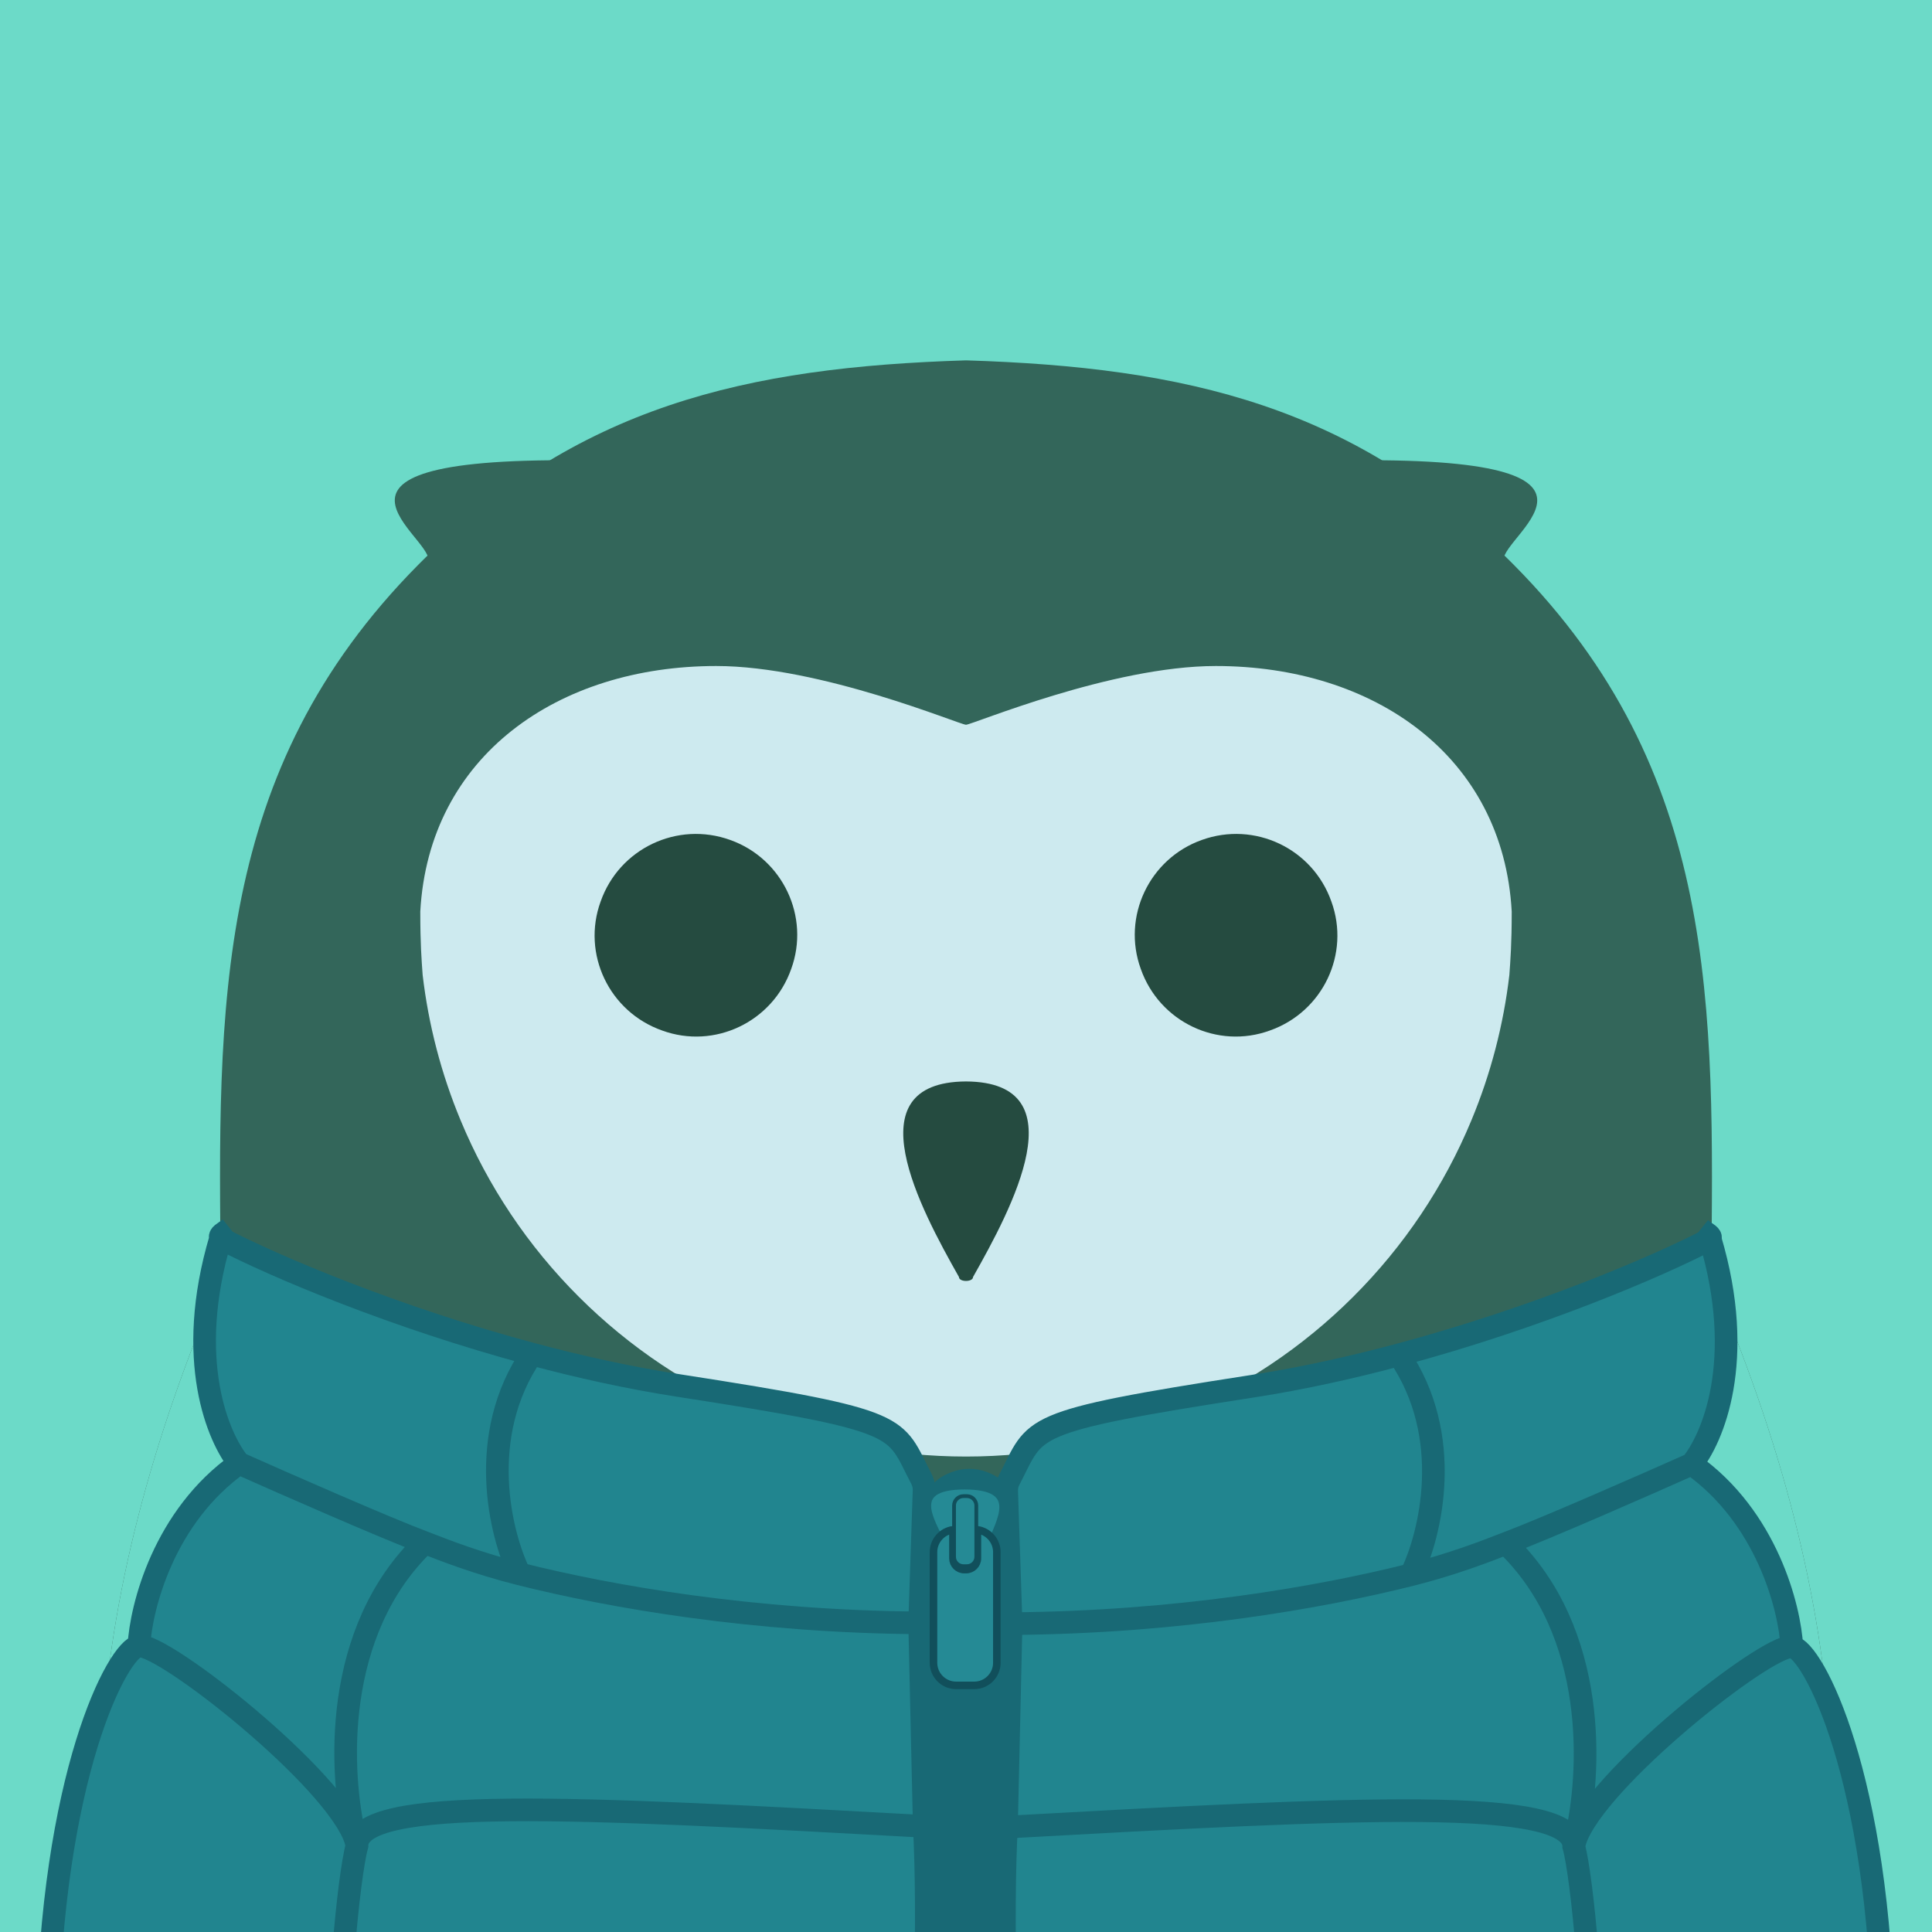
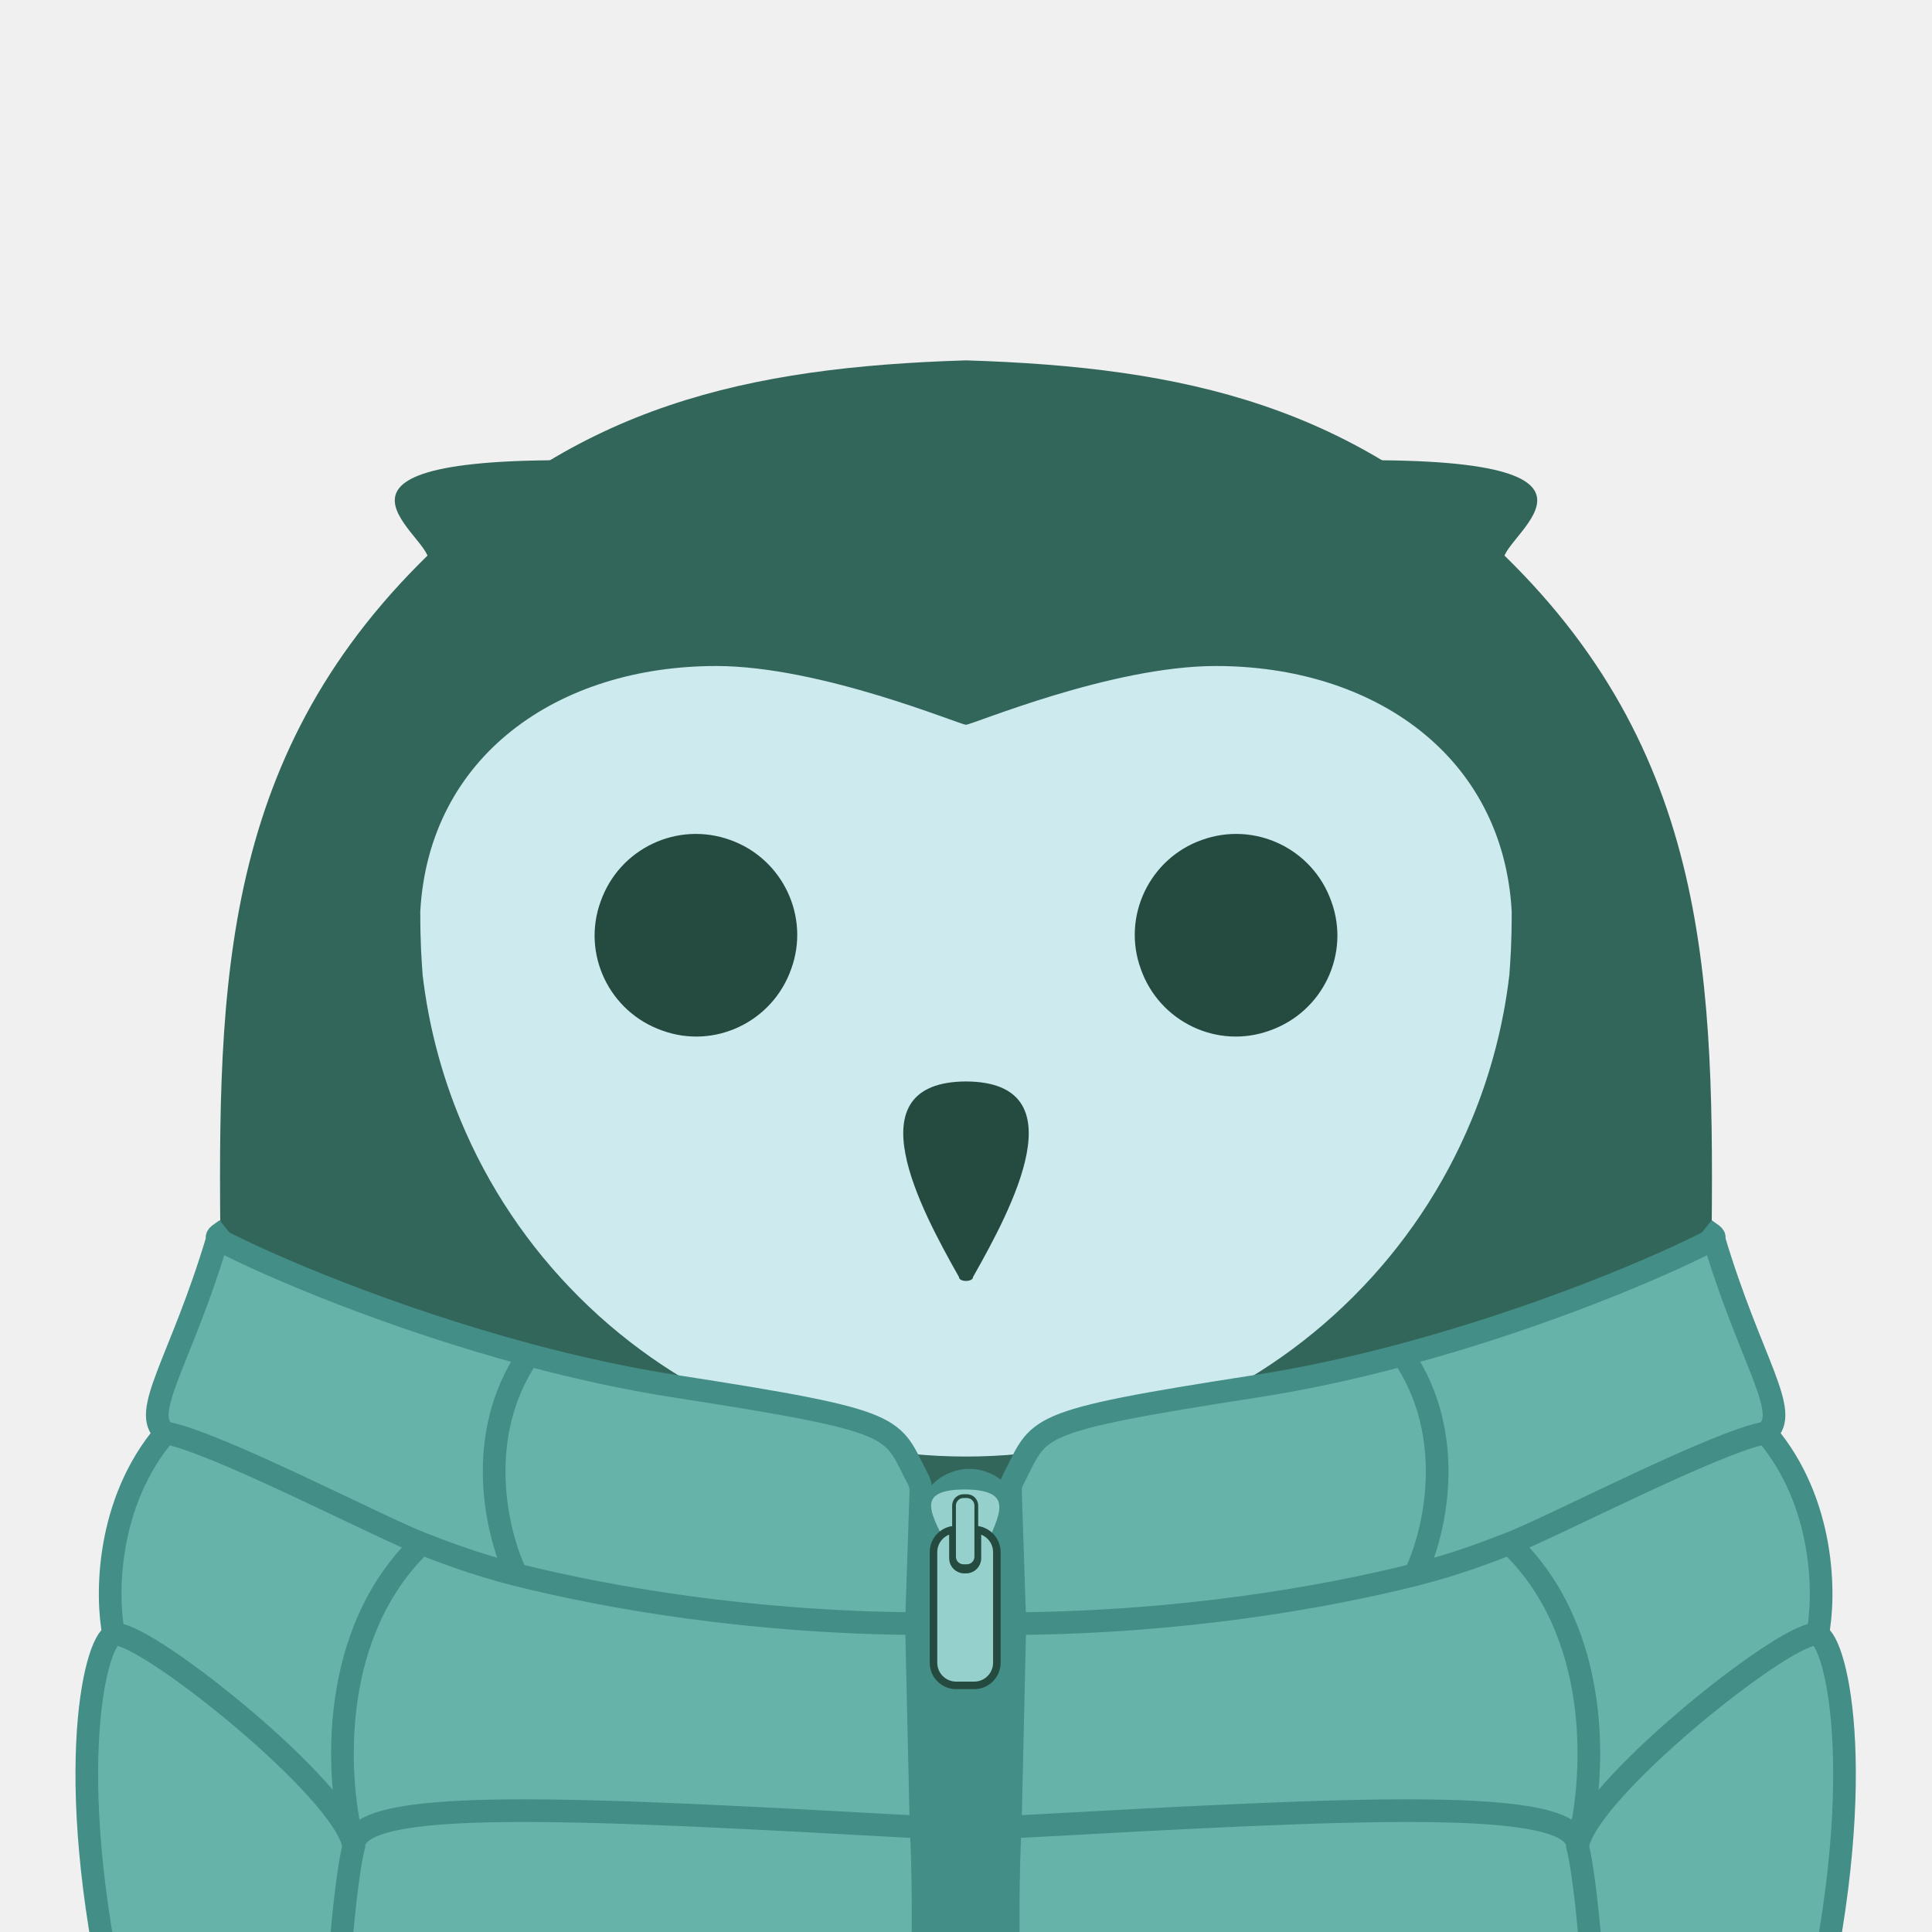
<svg xmlns="http://www.w3.org/2000/svg" width="1024" height="1024" viewBox="0 0 1024 1024" fill="none">
-   <g clip-path="url(#clip0_1161_2869)">
-     <path d="M1024 0H0V1024H1024V0Z" fill="#6CDAC8" />
-     <path d="M225.82 299.43C239.06 289.32 145.04 243.93 298.19 243.93L225.82 299.43Z" fill="#33665A" />
-     <path d="M798.179 299.43C784.949 289.32 878.959 243.93 725.809 243.93L798.179 299.43Z" fill="#33665A" />
-     <path d="M512.002 191C628.212 194.6 718.782 215.01 802.402 299.43C910.792 408.83 908.582 532.9 906.962 677C980.392 849 995.402 1005 928.612 1185.99H95.392C28.602 1005 43.612 849 117.042 677C115.422 532.9 113.212 408.83 221.602 299.43C305.222 215.01 395.792 194.6 512.002 191Z" fill="#33665A" />
-     <path d="M117.042 677C43.612 849 28.602 1005 95.392 1185.99C256.912 1185.99 256.912 1185.99 256.912 1185.99C278.242 1060.65 261.292 915.53 209.862 829.8C178.232 777.07 143.702 731.63 117.042 677Z" fill="#6CDAC8" />
-     <path d="M906.962 677C980.392 849 995.402 1005 928.612 1185.99C767.092 1185.99 767.092 1185.99 767.092 1185.99C745.762 1060.65 762.712 915.53 814.142 829.8C845.782 777.07 880.302 731.63 906.962 677Z" fill="#6CDAC8" />
-     <path d="M512.002 384.13C515.302 384.13 588.782 353 644.392 353C728.232 353 796.722 400.64 801.242 483.14C801.242 500.36 800.572 508.62 799.992 516.75C796.902 543.14 790.152 569.08 779.902 593.72C765.372 628.79 744.032 660.59 717.142 687.4C690.272 714.22 658.372 735.51 623.252 750C588.142 764.54 550.192 772 512.002 772C473.812 772 435.862 764.54 400.752 750C365.632 735.51 333.732 714.22 306.862 687.4C279.972 660.59 258.632 628.79 244.102 593.72C233.852 569.08 227.102 543.14 224.012 516.75C223.432 508.62 222.762 500.36 222.762 483.14C227.282 400.64 295.772 353 379.612 353C435.222 353 508.702 384.13 512.002 384.13Z" fill="#CDEAEF" />
-     <path d="M387.03 445.2C359.05 435.1 328.25 449.69 318.35 477.82C308.25 505.5 322.84 536.3 350.97 546.2C378.65 556.3 409.45 541.71 419.35 513.58C429.45 485.9 414.86 455.1 387.03 445.2Z" fill="#254B40" />
-     <path d="M636.97 445.2C664.95 435.1 695.75 449.69 705.65 477.82C715.75 505.5 701.16 536.3 673.03 546.2C645.35 556.3 614.55 541.71 604.65 513.58C594.55 485.9 609.14 455.1 636.97 445.2Z" fill="#254B40" />
-     <path d="M511.999 573.19C572.239 573.54 536.209 640.61 515.729 676.83C515.729 679.62 508.269 679.62 508.269 676.83C487.789 640.61 451.759 573.54 511.999 573.19Z" fill="#254B40" />
-     <path d="M554.79 1135.46L538.45 803.587C537.98 794.033 531.881 785.67 522.927 782.303L522.226 782.039C516.78 779.991 510.776 779.991 505.33 782.039L504.431 782.378C495.578 785.707 489.506 793.925 488.924 803.366L468.538 1134.28C467.7 1147.88 478.328 1159.44 491.942 1159.75L530.268 1160.63C544.201 1160.95 555.475 1149.38 554.79 1135.46Z" fill="#186975" stroke="#186975" stroke-width="4" />
-     <path d="M489.769 789.931C489.841 787.767 489.316 785.624 488.308 783.708C473.446 755.453 482.115 753.31 359.566 734.335C333.431 730.288 307.178 724.469 281.95 717.717C252.211 760.96 265.201 813.4 275.414 834.215C324.42 846.515 399.281 859.477 487.428 860.155L489.769 789.931Z" fill="#21858F" />
-     <path d="M116.914 656.311C97.632 721.018 115.824 762.25 126.718 775.594C150.82 786.351 204.252 809.827 225.168 817.67C235.624 821.744 253.561 828.731 275.414 834.215C265.201 813.4 252.211 760.96 281.95 717.717C209.386 698.297 145.306 671.164 116.914 656.311Z" fill="#21858F" />
-     <path d="M73.612 872.41C87.033 871.226 177.498 942.509 188.377 974.961C179.802 939.965 176.093 864.529 225.168 817.67C204.252 809.827 150.82 786.351 126.718 775.594C86.848 803.699 74.701 851.848 73.612 872.41Z" fill="#21858F" />
-     <path d="M189.219 978.213C189.219 951.66 304.826 957.788 489.879 968L487.428 860.155C399.281 859.477 324.42 846.515 275.414 834.215C253.561 828.731 235.624 821.744 225.168 817.67C176.093 864.529 179.802 939.965 188.377 974.961C188.757 976.094 189.04 977.179 189.219 978.213Z" fill="#21858F" />
-     <path d="M189.219 978.213C184.862 993.327 177.209 1070.94 181.458 1100.36L473.315 1140.69C478.925 1141.47 484.179 1138.2 485.097 1132.62C490.385 1100.42 492.417 1013.57 489.879 968C304.826 957.788 189.219 951.66 189.219 978.213Z" fill="#21858F" />
-     <path d="M73.612 872.41C62.792 873.365 26.946 941.028 25.076 1078.49C24.99 1084.8 29.89 1090.07 36.187 1090.49L181.458 1100.36C177.209 1070.94 184.862 993.327 189.219 978.213C188.935 977.172 188.654 976.087 188.377 974.961C177.498 942.509 87.033 871.226 73.612 872.41Z" fill="#21858F" />
-     <path d="M188.377 974.961C177.498 942.509 87.033 871.226 73.612 872.41C62.792 873.365 26.946 941.028 25.076 1078.49C24.99 1084.8 29.89 1090.07 36.187 1090.49L181.458 1100.36M73.612 872.41C74.701 851.848 86.848 803.699 126.718 775.594M489.879 968C304.826 957.788 189.219 951.66 189.219 978.213C184.862 993.327 177.209 1070.94 181.458 1100.36M189.219 978.213C188.935 977.172 188.654 976.087 188.377 974.961M189.219 978.213C189.04 977.179 188.757 976.094 188.377 974.961M181.458 1100.36L473.315 1140.69C478.925 1141.47 484.179 1138.2 485.097 1132.62C490.385 1100.42 492.417 1013.57 489.879 968M489.879 968L487.428 860.155M275.414 834.215C253.561 828.731 235.624 821.744 225.168 817.67C204.252 809.827 150.82 786.351 126.718 775.594M225.168 817.67C176.093 864.529 179.802 939.965 188.377 974.961M126.718 775.594C115.824 762.25 97.632 721.018 116.914 656.311M116.914 656.311C115.961 654.404 118.548 653.614 121.816 651M487.428 860.155L489.769 789.931C489.841 787.767 489.316 785.624 488.308 783.708C473.446 755.453 482.115 753.31 359.566 734.335C333.431 730.288 307.178 724.469 281.95 717.717C209.386 698.297 145.306 671.164 116.914 656.311M487.428 860.155C399.281 859.477 324.42 846.515 275.414 834.215M275.414 834.215C265.201 813.401 252.211 760.96 281.95 717.717" stroke="#186975" stroke-width="12" />
-     <path d="M533.559 790.34C533.487 788.175 534.012 786.033 535.02 784.116C549.882 755.862 541.213 753.719 663.762 734.744C689.897 730.697 716.15 724.878 741.378 718.126C771.117 761.369 758.127 813.809 747.914 834.624C698.908 846.924 624.047 859.885 535.9 860.563L533.559 790.34Z" fill="#21858F" />
-     <path d="M906.414 656.719C925.696 721.427 907.504 762.658 896.61 776.003C872.508 786.76 819.076 810.236 798.16 818.079C787.704 822.152 769.767 829.139 747.914 834.624C758.127 813.809 771.117 761.369 741.378 718.126C813.942 698.706 878.022 671.572 906.414 656.719Z" fill="#21858F" />
-     <path d="M949.716 872.818C936.295 871.634 845.83 942.918 834.951 975.369C843.526 940.373 847.235 864.937 798.16 818.079C819.076 810.236 872.508 786.76 896.61 776.003C936.48 804.108 948.627 852.257 949.716 872.818Z" fill="#21858F" />
-     <path d="M834.109 978.621C834.109 952.069 718.502 958.196 533.449 968.409L535.9 860.563C624.047 859.885 698.908 846.924 747.914 834.624C769.767 829.139 787.704 822.152 798.16 818.079C847.235 864.937 843.526 940.373 834.951 975.369C834.571 976.502 834.288 977.588 834.109 978.621Z" fill="#21858F" />
-     <path d="M834.109 978.621C838.466 993.736 846.119 1071.35 841.871 1100.76L550.013 1141.1C544.404 1141.88 539.149 1138.61 538.231 1133.02C532.943 1100.83 530.911 1013.98 533.449 968.409C718.502 958.196 834.109 952.069 834.109 978.621Z" fill="#21858F" />
-     <path d="M949.716 872.818C960.536 873.773 996.382 941.437 998.252 1078.9C998.338 1085.21 993.438 1090.48 987.141 1090.9L841.871 1100.76C846.119 1071.35 838.466 993.736 834.109 978.621C834.393 977.581 834.675 976.496 834.951 975.369C845.83 942.918 936.295 871.634 949.716 872.818Z" fill="#21858F" />
-     <path d="M834.951 975.369C845.83 942.918 936.295 871.634 949.716 872.818C960.536 873.773 996.382 941.437 998.252 1078.9C998.338 1085.21 993.438 1090.48 987.141 1090.9L841.871 1100.76M949.716 872.818C948.627 852.257 936.48 804.108 896.61 776.003M533.449 968.409C718.502 958.196 834.109 952.069 834.109 978.621C838.466 993.736 846.119 1071.35 841.871 1100.76M834.109 978.621C834.393 977.581 834.675 976.496 834.951 975.369M834.109 978.621C834.288 977.588 834.571 976.502 834.951 975.369M841.871 1100.76L550.013 1141.1C544.404 1141.88 539.149 1138.61 538.231 1133.02C532.943 1100.83 530.911 1013.98 533.449 968.409M533.449 968.409L535.9 860.563M747.914 834.624C769.767 829.139 787.704 822.152 798.16 818.079C819.076 810.236 872.508 786.76 896.61 776.003M798.16 818.079C847.235 864.937 843.526 940.373 834.951 975.369M896.61 776.003C907.504 762.658 925.696 721.427 906.414 656.719M906.414 656.719C907.368 654.813 904.78 654.023 901.512 651.409M535.9 860.563L533.559 790.34C533.487 788.175 534.012 786.033 535.02 784.116C549.882 755.862 541.213 753.719 663.762 734.744C689.897 730.697 716.15 724.878 741.378 718.126C813.942 698.706 878.022 671.572 906.414 656.719M535.9 860.563C624.047 859.885 698.908 846.924 747.914 834.624M747.914 834.624C758.127 813.809 771.117 761.369 741.378 718.126" stroke="#186975" stroke-width="12" />
-     <path d="M511.213 787.445C479.292 787.445 494.871 807.734 498.605 817.675C502.339 827.615 522.751 827.887 525.863 817.675C528.974 807.462 543.133 787.445 511.213 787.445Z" fill="#258A95" stroke="#186975" stroke-width="4" />
-     <path d="M518.055 810.805C523.876 811.632 528.352 816.634 528.352 822.684V881.287C528.351 887.914 522.979 893.287 516.352 893.287H506.77C500.142 893.287 494.77 887.914 494.77 881.287V822.684C494.77 816.634 499.246 811.631 505.067 810.805V825.926C505.067 829.239 507.754 831.926 511.067 831.926H512.055C515.368 831.926 518.055 829.239 518.055 825.926V810.805Z" fill="#258A95" stroke="#114F5B" stroke-width="4" />
-     <rect x="505.66" y="792.978" width="11.804" height="37.132" rx="5" fill="#258A95" stroke="#114F5B" stroke-width="2" />
+   <g id="shirt_jacket_winter" clip-path="url(#clip0_1161_2869)">
+     <g id="owl">
+       <path id="Left Ear" d="M225.82 299.43C239.06 289.32 145.04 243.93 298.19 243.93L225.82 299.43Z" fill="#33665A" />
+       <path id="Right Ear" d="M798.182 299.43C784.952 289.32 878.962 243.93 725.812 243.93L798.182 299.43Z" fill="#33665A" />
+       <path id="Body" d="M511.999 191C628.209 194.6 718.78 215.01 802.399 299.43C910.789 408.83 908.579 532.9 906.959 677V677.001C880.299 731.63 845.78 777.07 814.14 829.8C762.71 915.53 745.76 1060.65 767.09 1185.99H256.909C278.239 1060.65 261.289 915.53 209.859 829.8C178.229 777.07 143.699 731.63 117.039 677C115.419 532.9 113.209 408.83 221.599 299.43C305.219 215.01 395.789 194.6 511.999 191Z" fill="#33665A" />
+       <path id="Left Arm" d="M117.042 677C43.612 849 28.602 1005 95.392 1185.99C256.912 1185.99 256.912 1185.99 256.912 1185.99C278.242 1060.65 261.292 915.53 209.862 829.8C178.232 777.07 143.702 731.63 117.042 677Z" fill="#244C43" />
+       <path id="Right Arm" d="M906.962 677C980.392 849 995.402 1005 928.612 1185.99C767.092 1185.99 767.092 1185.99 767.092 1185.99C745.762 1060.65 762.712 915.53 814.142 829.8C845.782 777.07 880.302 731.63 906.962 677Z" fill="#244C43" />
+       <path id="Face" d="M511.998 384.13C515.298 384.13 588.778 353 644.388 353C728.228 353 796.718 400.64 801.238 483.14C801.238 500.36 800.568 508.62 799.988 516.75C796.898 543.14 790.148 569.08 779.898 593.72C765.368 628.79 744.028 660.59 717.138 687.4C690.268 714.22 658.368 735.51 623.248 750C588.138 764.54 550.188 772 511.998 772C473.808 772 435.858 764.54 400.748 750C365.628 735.51 333.728 714.22 306.858 687.4C279.968 660.59 258.628 628.79 244.098 593.72C233.848 569.08 227.098 543.14 224.008 516.75C223.428 508.62 222.758 500.36 222.758 483.14C227.278 400.64 295.768 353 379.608 353C435.218 353 508.698 384.13 511.998 384.13Z" fill="#CDEAEF" />
+       <path id="Left Eye" d="M387.03 445.2C359.05 435.1 328.25 449.69 318.35 477.82C308.25 505.5 322.84 536.3 350.97 546.2C378.65 556.3 409.45 541.71 419.35 513.58C429.45 485.9 414.86 455.1 387.03 445.2Z" fill="#254B40" />
+       <path id="Right Eye" d="M636.97 445.2C664.95 435.1 695.75 449.69 705.65 477.82C715.75 505.5 701.16 536.3 673.03 546.2C645.35 556.3 614.55 541.71 604.65 513.58C594.55 485.9 609.14 455.1 636.97 445.2Z" fill="#254B40" />
+       <path id="Nose" d="M511.999 573.19C572.239 573.54 536.209 640.61 515.729 676.83C515.729 679.62 508.269 679.62 508.269 676.83C487.789 640.61 451.759 573.54 511.999 573.19Z" fill="#254B40" />
+     </g>
+     <g id="Winter Jacket">
+       <g id="Group 21">
+         <path id="Vector 7" d="M554.79 1135.46L538.45 803.587C537.98 794.033 531.881 785.67 522.927 782.303L522.226 782.039C516.78 779.991 510.776 779.991 505.33 782.039L504.431 782.378C495.578 785.707 489.506 793.925 488.924 803.366L468.538 1134.28C467.7 1147.88 478.328 1159.44 491.942 1159.75L530.268 1160.63C544.201 1160.95 555.475 1149.38 554.79 1135.46Z" fill="#438E87" stroke="#438E87" stroke-width="4" />
+         <g id="Vector 5">
+           <path d="M535.558 790.34C535.486 788.175 536.011 786.033 537.019 784.116C551.881 755.862 543.212 753.719 665.761 734.744C691.896 730.697 718.149 724.878 743.377 718.126C773.116 761.369 760.126 813.809 749.913 834.624C700.907 846.924 626.046 859.885 537.899 860.564L535.558 790.34Z" fill="#65B3A9" />
+           <path d="M908.413 656.719C927.694 721.427 949.805 749.219 935.94 759.442C909.922 763.88 821.075 810.236 800.159 818.079C789.703 822.152 771.766 829.139 749.913 834.624C760.126 813.809 773.116 761.369 743.377 718.126C815.941 698.706 880.02 671.572 908.413 656.719Z" fill="#65B3A9" />
+           <path d="M963.351 866.41C950.645 861.931 847.829 942.918 836.949 975.369C845.524 940.373 849.234 864.937 800.159 818.079C821.075 810.236 909.922 763.88 935.94 759.442C967.586 796.565 967.4 846.222 963.351 866.41Z" fill="#65B3A9" />
+           <path d="M836.108 978.621C836.108 952.069 720.501 958.196 535.448 968.409L537.899 860.564C626.046 859.885 700.907 846.924 749.913 834.624C771.766 829.139 789.703 822.152 800.159 818.079C849.234 864.937 845.524 940.373 836.949 975.369C836.57 976.502 836.287 977.588 836.108 978.621Z" fill="#65B3A9" />
+           <path d="M836.108 978.621C840.465 993.736 848.118 1071.35 843.869 1100.76L552.012 1141.1C546.402 1141.88 541.148 1138.61 540.23 1133.03C534.942 1100.83 532.909 1013.98 535.448 968.409C720.501 958.196 836.108 952.069 836.108 978.621Z" fill="#65B3A9" />
+           <path d="M963.351 866.41C973.666 870.045 991.771 945.49 958.54 1080.85C957.344 1085.73 953.183 1089.35 948.191 1089.87L843.869 1100.76C848.118 1071.35 840.465 993.736 836.108 978.621C836.392 977.581 836.673 976.496 836.949 975.369C847.829 942.918 950.645 861.931 963.351 866.41Z" fill="#65B3A9" />
+           <path d="M836.949 975.369C847.829 942.918 950.645 861.931 963.351 866.41C973.666 870.045 991.771 945.49 958.54 1080.85C957.344 1085.73 953.183 1089.35 948.191 1089.87L843.869 1100.76M963.351 866.41C967.4 846.222 967.586 796.565 935.94 759.442M535.448 968.409C720.501 958.196 836.108 952.069 836.108 978.621C840.465 993.736 848.118 1071.35 843.869 1100.76M836.108 978.621C836.392 977.581 836.673 976.496 836.949 975.369M836.108 978.621C836.287 977.588 836.57 976.502 836.949 975.369M843.869 1100.76L552.012 1141.1C546.402 1141.88 541.148 1138.61 540.23 1133.03C534.942 1100.83 532.909 1013.98 535.448 968.409M535.448 968.409L537.899 860.564M749.913 834.624C771.766 829.139 789.703 822.152 800.159 818.079C821.075 810.236 909.922 763.88 935.94 759.442M800.159 818.079C849.234 864.937 845.524 940.373 836.949 975.369M935.94 759.442C949.805 749.219 927.694 721.427 908.413 656.719M908.413 656.719C909.366 654.813 906.779 654.023 903.511 651.409M537.899 860.564L535.558 790.34C535.486 788.175 536.011 786.033 537.019 784.116C551.881 755.862 543.212 753.719 665.761 734.744C691.896 730.697 718.149 724.878 743.377 718.126C815.941 698.706 880.02 671.572 908.413 656.719M537.899 860.564C626.046 859.885 700.907 846.924 749.913 834.624M749.913 834.624C760.126 813.809 773.116 761.369 743.377 718.126" stroke="#438E87" stroke-width="12" />
+         </g>
+         <g id="Vector 9">
+           <path d="M488.075 790.34C488.147 788.175 487.622 786.033 486.614 784.116C471.752 755.862 480.421 753.719 357.872 734.744C331.737 730.697 305.484 724.878 280.256 718.126C250.517 761.369 263.507 813.809 273.72 834.624C322.726 846.924 397.587 859.885 485.734 860.564L488.075 790.34Z" fill="#65B3A9" />
+           <path d="M115.22 656.719C95.939 721.427 73.828 749.219 87.693 759.442C113.711 763.88 202.558 810.236 223.474 818.079C233.93 822.152 251.867 829.139 273.72 834.624C263.507 813.809 250.517 761.369 280.256 718.126C207.692 698.706 143.612 671.572 115.22 656.719Z" fill="#65B3A9" />
+           <path d="M60.282 866.41C72.988 861.931 175.804 942.918 186.683 975.369C178.108 940.373 174.399 864.937 223.474 818.079C202.558 810.236 113.711 763.88 87.693 759.442C56.047 796.565 56.233 846.222 60.282 866.41Z" fill="#65B3A9" />
+           <path d="M187.525 978.621C187.525 952.069 303.132 958.196 488.185 968.409L485.734 860.564C397.587 859.885 322.726 846.924 273.72 834.624C251.867 829.139 233.93 822.152 223.474 818.079C174.399 864.937 178.108 940.373 186.683 975.369C187.063 976.502 187.346 977.588 187.525 978.621Z" fill="#65B3A9" />
+           <path d="M187.525 978.621C183.168 993.736 175.515 1071.35 179.764 1100.76L471.621 1141.1C477.23 1141.88 482.485 1138.61 483.403 1133.03C488.691 1100.83 490.723 1013.98 488.185 968.409C303.132 958.196 187.525 952.069 187.525 978.621Z" fill="#65B3A9" />
+           <path d="M60.282 866.41C49.966 870.045 31.862 945.49 65.093 1080.85C66.289 1085.73 70.45 1089.35 75.442 1089.87L179.764 1100.76C175.515 1071.35 183.168 993.736 187.525 978.621C187.241 977.581 186.959 976.496 186.683 975.369C175.804 942.918 72.988 861.931 60.282 866.41Z" fill="#65B3A9" />
+           <path d="M186.683 975.369C175.804 942.918 72.988 861.931 60.282 866.41C49.966 870.045 31.862 945.49 65.093 1080.85C66.289 1085.73 70.45 1089.35 75.442 1089.87L179.764 1100.76M60.282 866.41C56.233 846.222 56.047 796.565 87.693 759.442M488.185 968.409C303.132 958.196 187.525 952.069 187.525 978.621C183.168 993.736 175.515 1071.35 179.764 1100.76M187.525 978.621C187.241 977.581 186.959 976.496 186.683 975.369M187.525 978.621C187.346 977.588 187.063 976.502 186.683 975.369M179.764 1100.76L471.621 1141.1C477.23 1141.88 482.485 1138.61 483.403 1133.03C488.691 1100.83 490.723 1013.98 488.185 968.409M488.185 968.409L485.734 860.564M273.72 834.624C251.867 829.139 233.93 822.152 223.474 818.079C202.558 810.236 113.711 763.88 87.693 759.442M223.474 818.079C174.399 864.937 178.108 940.373 186.683 975.369M87.693 759.442C73.828 749.219 95.939 721.427 115.22 656.719M115.22 656.719C114.267 654.813 116.854 654.023 120.122 651.409M485.734 860.564L488.075 790.34C488.147 788.175 487.622 786.033 486.614 784.116C471.752 755.862 480.421 753.719 357.872 734.744C331.737 730.697 305.484 724.878 280.256 718.126C207.692 698.706 143.612 671.572 115.22 656.719M485.734 860.564C397.587 859.885 322.726 846.924 273.72 834.624M273.72 834.624C263.507 813.809 250.517 761.369 280.256 718.126" stroke="#438E87" stroke-width="12" />
+         </g>
+       </g>
+       <g id="Group 23">
+         <path id="Vector 6" d="M511.213 787.446C479.292 787.446 494.871 807.735 498.605 817.675C502.339 827.615 522.751 827.888 525.863 817.675C528.974 807.462 543.133 787.446 511.213 787.446Z" fill="#95D0CC" stroke="#438E87" stroke-width="4" />
+         <g id="Group 22">
+           <path id="Rectangle 45" d="M518.055 810.805C523.876 811.632 528.352 816.634 528.352 822.684V881.287C528.351 887.914 522.979 893.287 516.352 893.287H506.77C500.142 893.287 494.77 887.914 494.77 881.287V822.684L494.773 822.374C494.923 816.464 499.346 811.617 505.067 810.805V825.926C505.067 829.239 507.754 831.926 511.067 831.926H512.055C515.368 831.926 518.055 829.239 518.055 825.926V810.805Z" fill="#95D0CC" stroke="#254B40" stroke-width="4" />
+           <rect id="Rectangle 46" x="505.66" y="792.977" width="11.804" height="37.132" rx="5" fill="#95D0CC" stroke="#254B40" stroke-width="2" />
+         </g>
+       </g>
+     </g>
  </g>
  <defs>
    <clipPath id="clip0_1161_2869">
      <rect width="1024" height="1024" fill="white" />
    </clipPath>
  </defs>
</svg>
